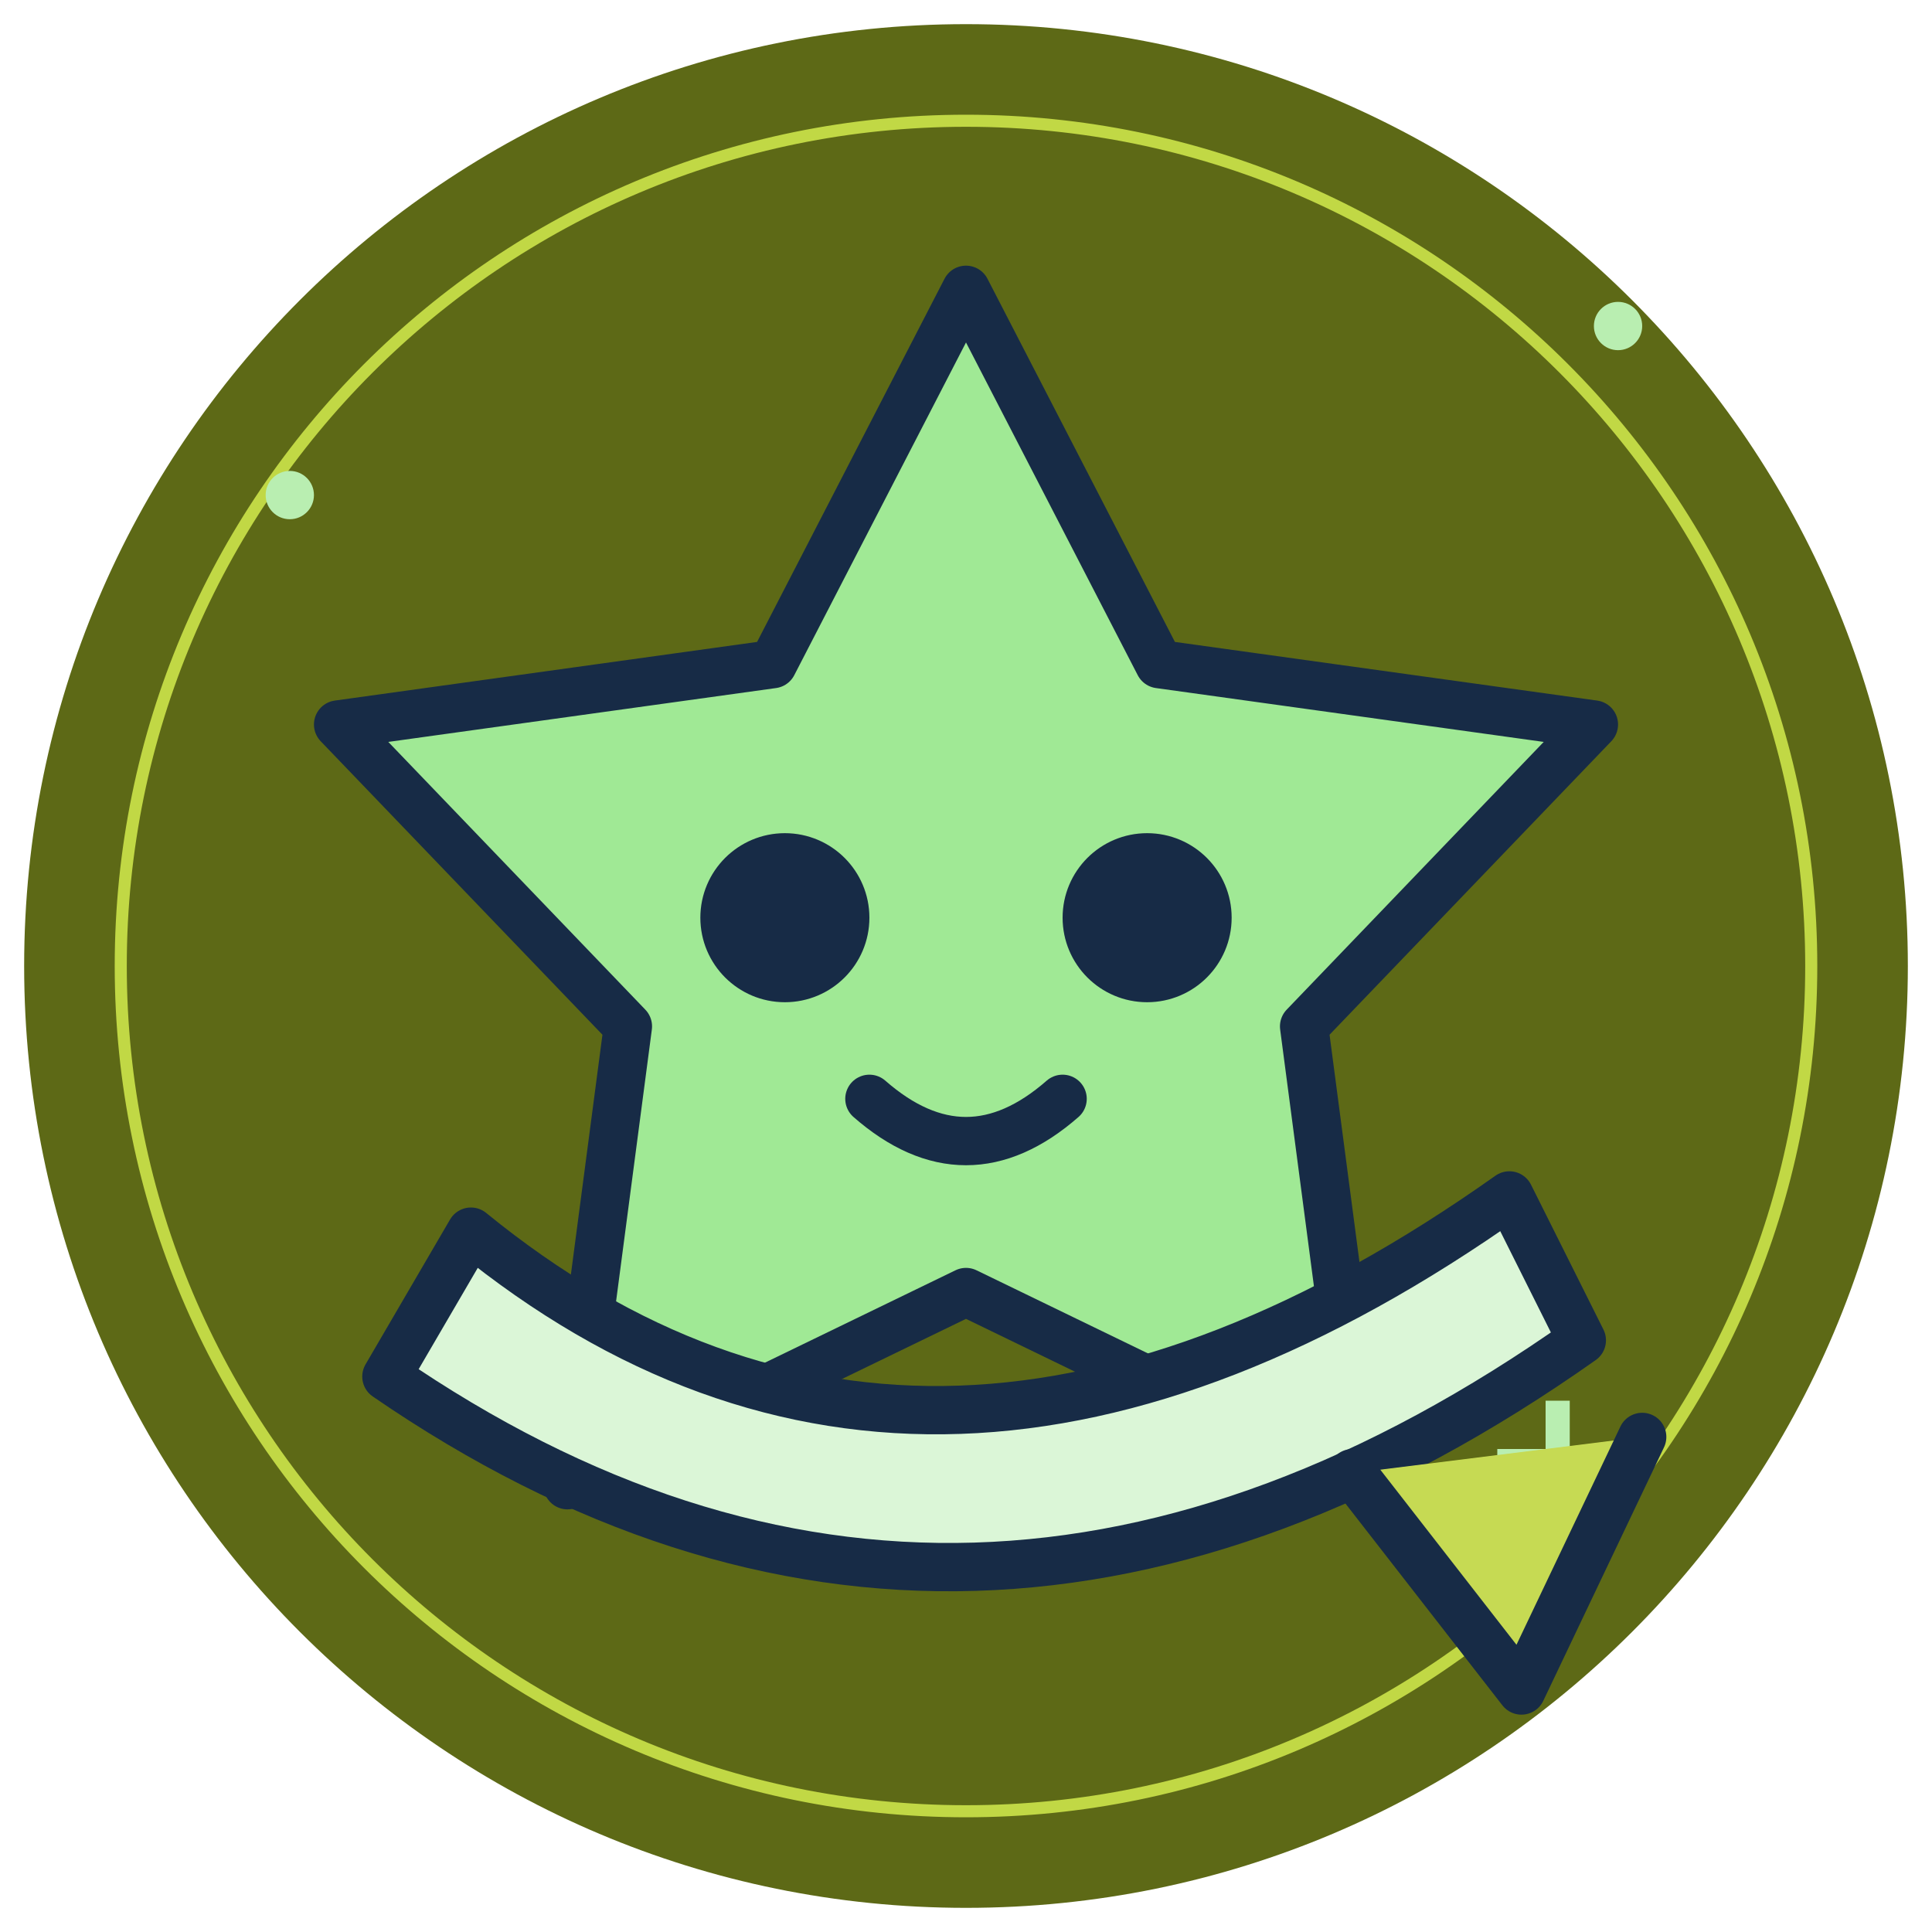
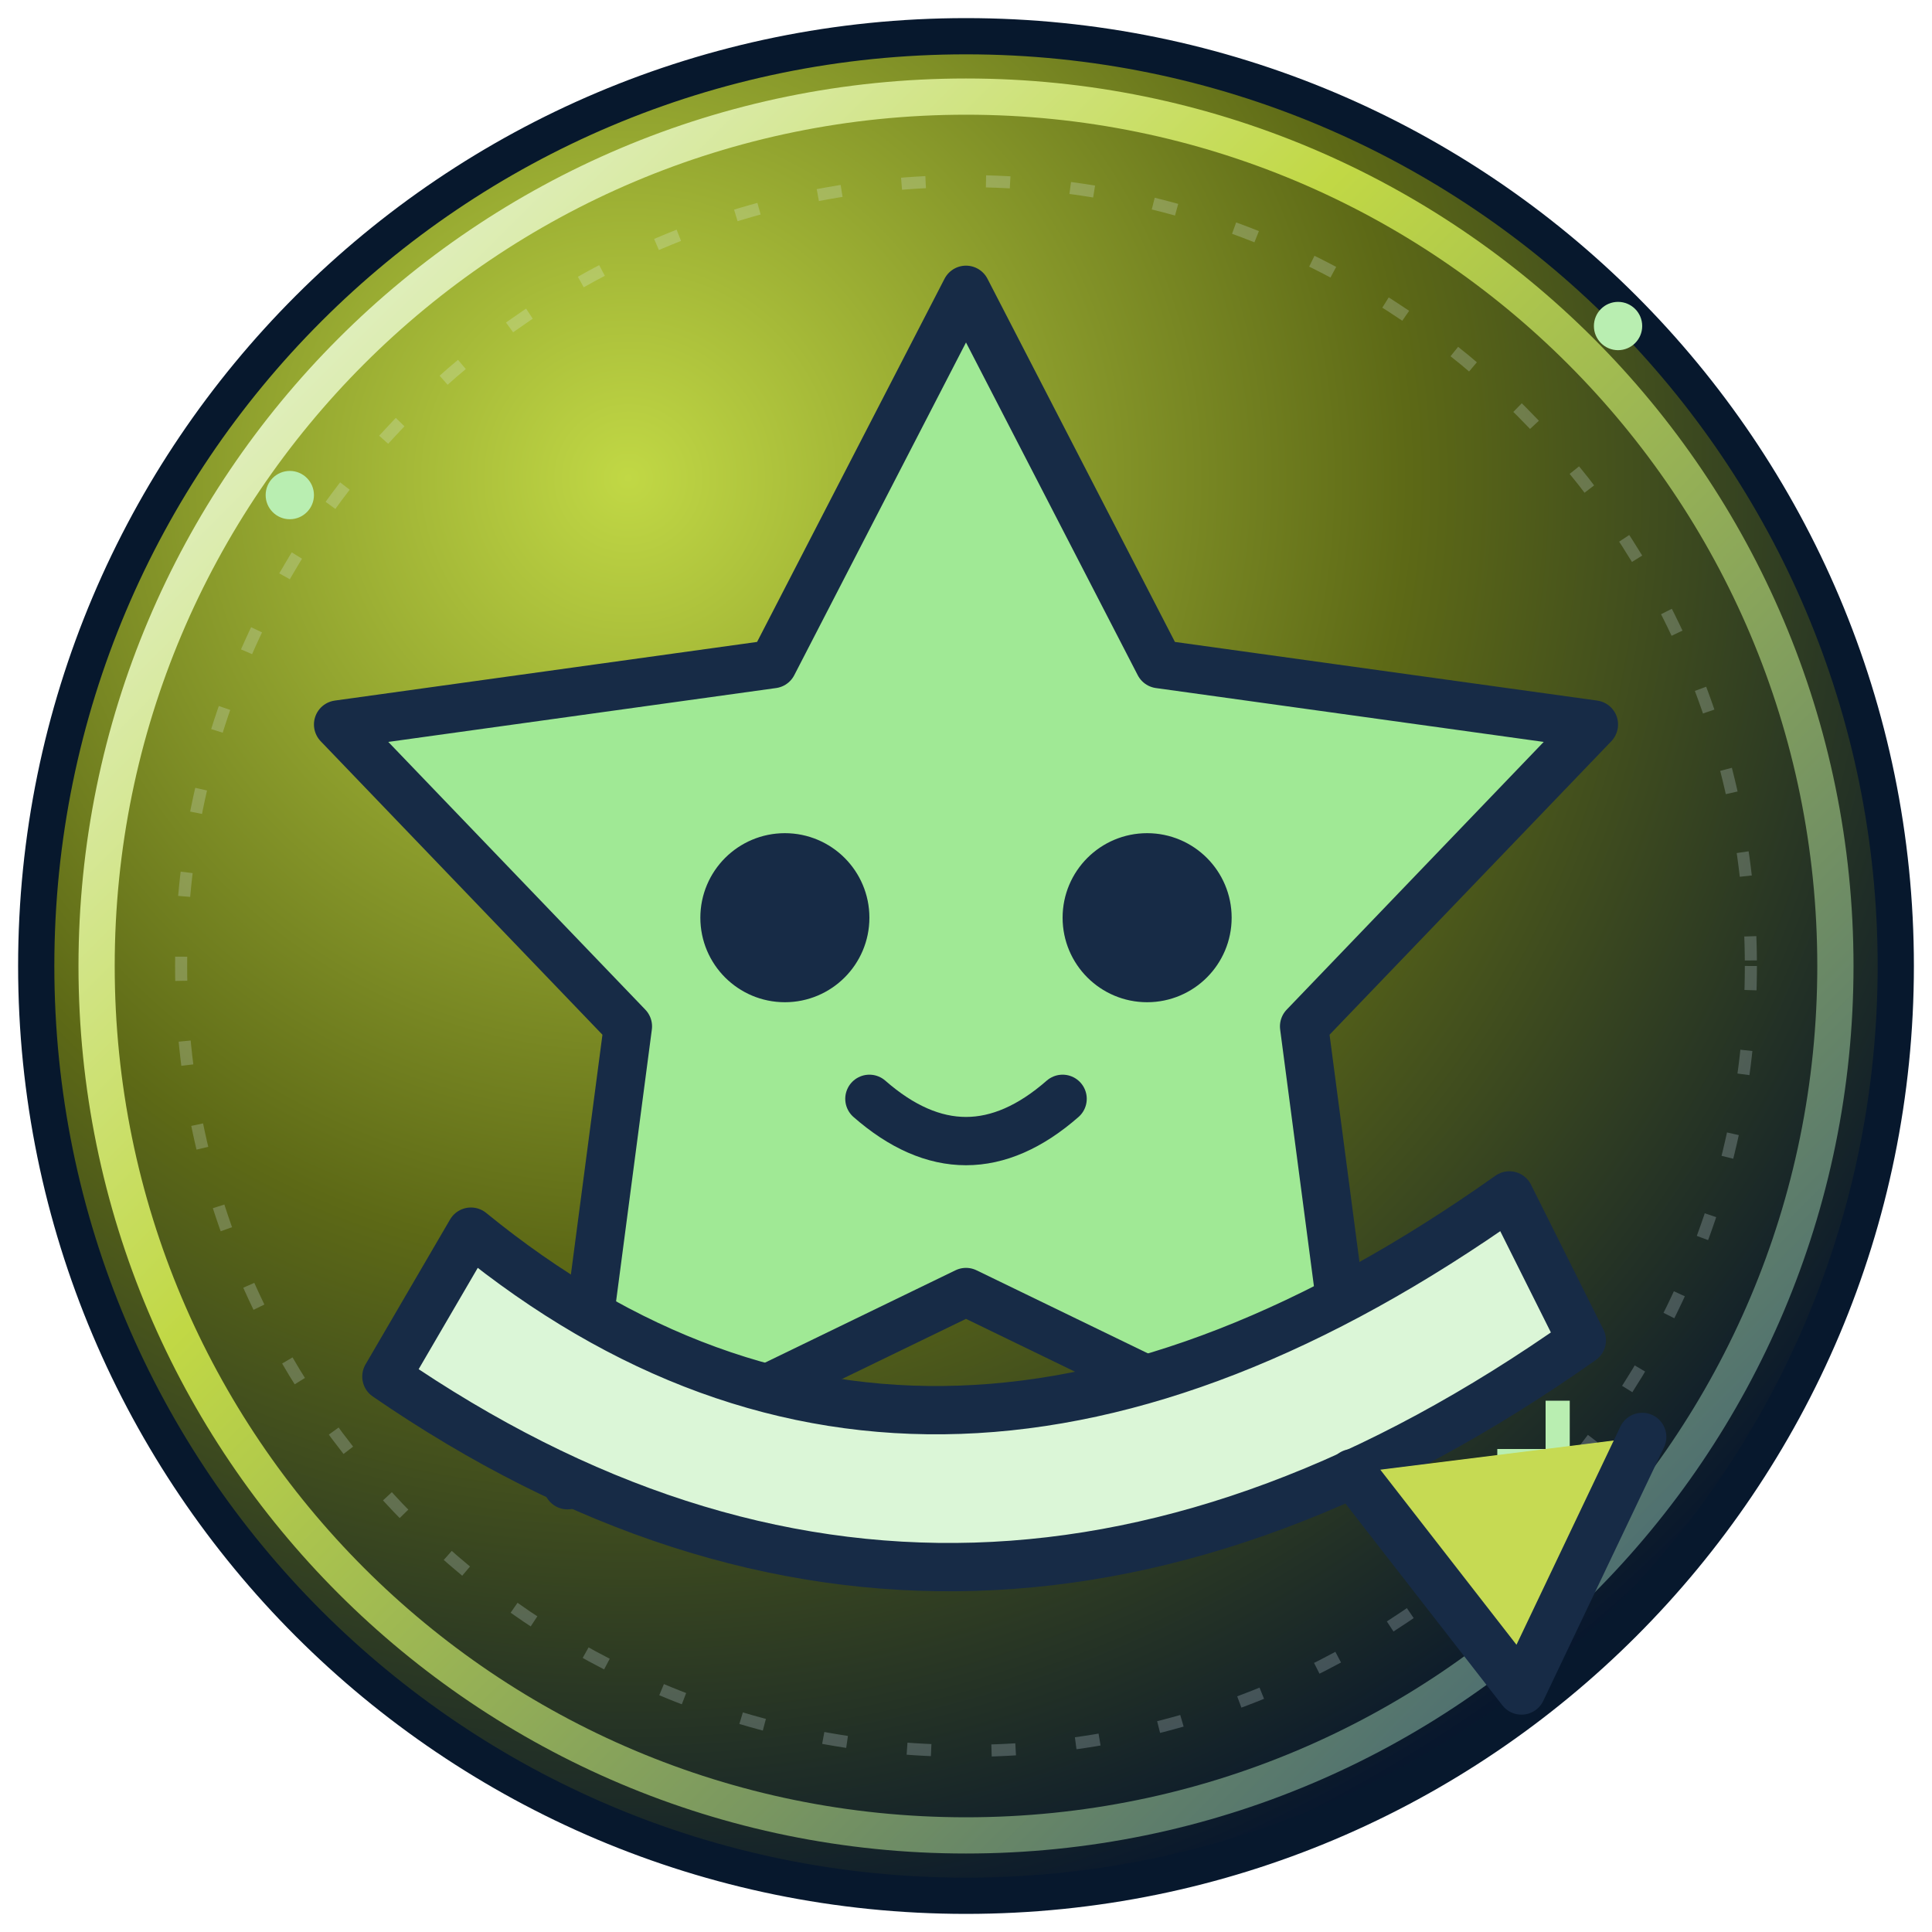
<svg xmlns="http://www.w3.org/2000/svg" width="160" height="160" viewBox="0 0 160 160">
-   <circle cx="80" cy="80" r="78" fill="#5d6916" />
-   <circle cx="80" cy="80" r="70" fill="#5d6916" stroke="#c1d845" stroke-width="1" />
+   <defs>
+     <radialGradient id="badge" cx=".32" cy=".24" r=".8">
+       <stop stop-color="#c1d845" />
+       <stop offset=".52" stop-color="#5d6916" />
+       <stop offset="1" stop-color="#08172d" />
+     </radialGradient>
+     <linearGradient id="rim" x2="1" y2="1">
+       <stop stop-color="#f0fbff" />
+       <stop offset=".38" stop-color="#c1d845" />
+       <stop offset="1" stop-color="#2e527d" />
+     </linearGradient>
+   </defs>
+   <circle cx="80" cy="80" r="77" fill="url(#badge)" stroke="#07182d" stroke-width="3" />
+   <circle cx="80" cy="80" r="72" fill="none" stroke="url(#rim)" stroke-width="3" />
+   <circle cx="80" cy="80" r="65" fill="none" stroke="#e5f5ff" stroke-opacity=".22" stroke-dasharray="2 5" />
  <g fill="#b9eeb1">
    <circle cx="24" cy="41" r="2" />
    <circle cx="134" cy="27" r="2" />
    <path d="M129 116v10m-5-5h10" stroke="#b9eeb1" stroke-width="2" />
  </g>
  <g stroke="#172b46" stroke-width="4" stroke-linecap="round" stroke-linejoin="round">
    <path d="M80 24L96 55L132 60L108 85L113 123L80 107L47 123L52 85L28 60L64 55Z" fill="#a0e995" />
    <circle cx="65" cy="76" r="5" fill="#172b46" />
    <circle cx="95" cy="76" r="5" fill="#172b46" />
    <path d="M72 91Q80 98 88 91" fill="none" />
    <path d="M39 102Q77 133 125 99L131 111Q80 147 32 114Z" fill="#dbf6d7" />
    <path d="M112 122L126 140L136 119" fill="#c6da53" />
  </g>
</svg>
